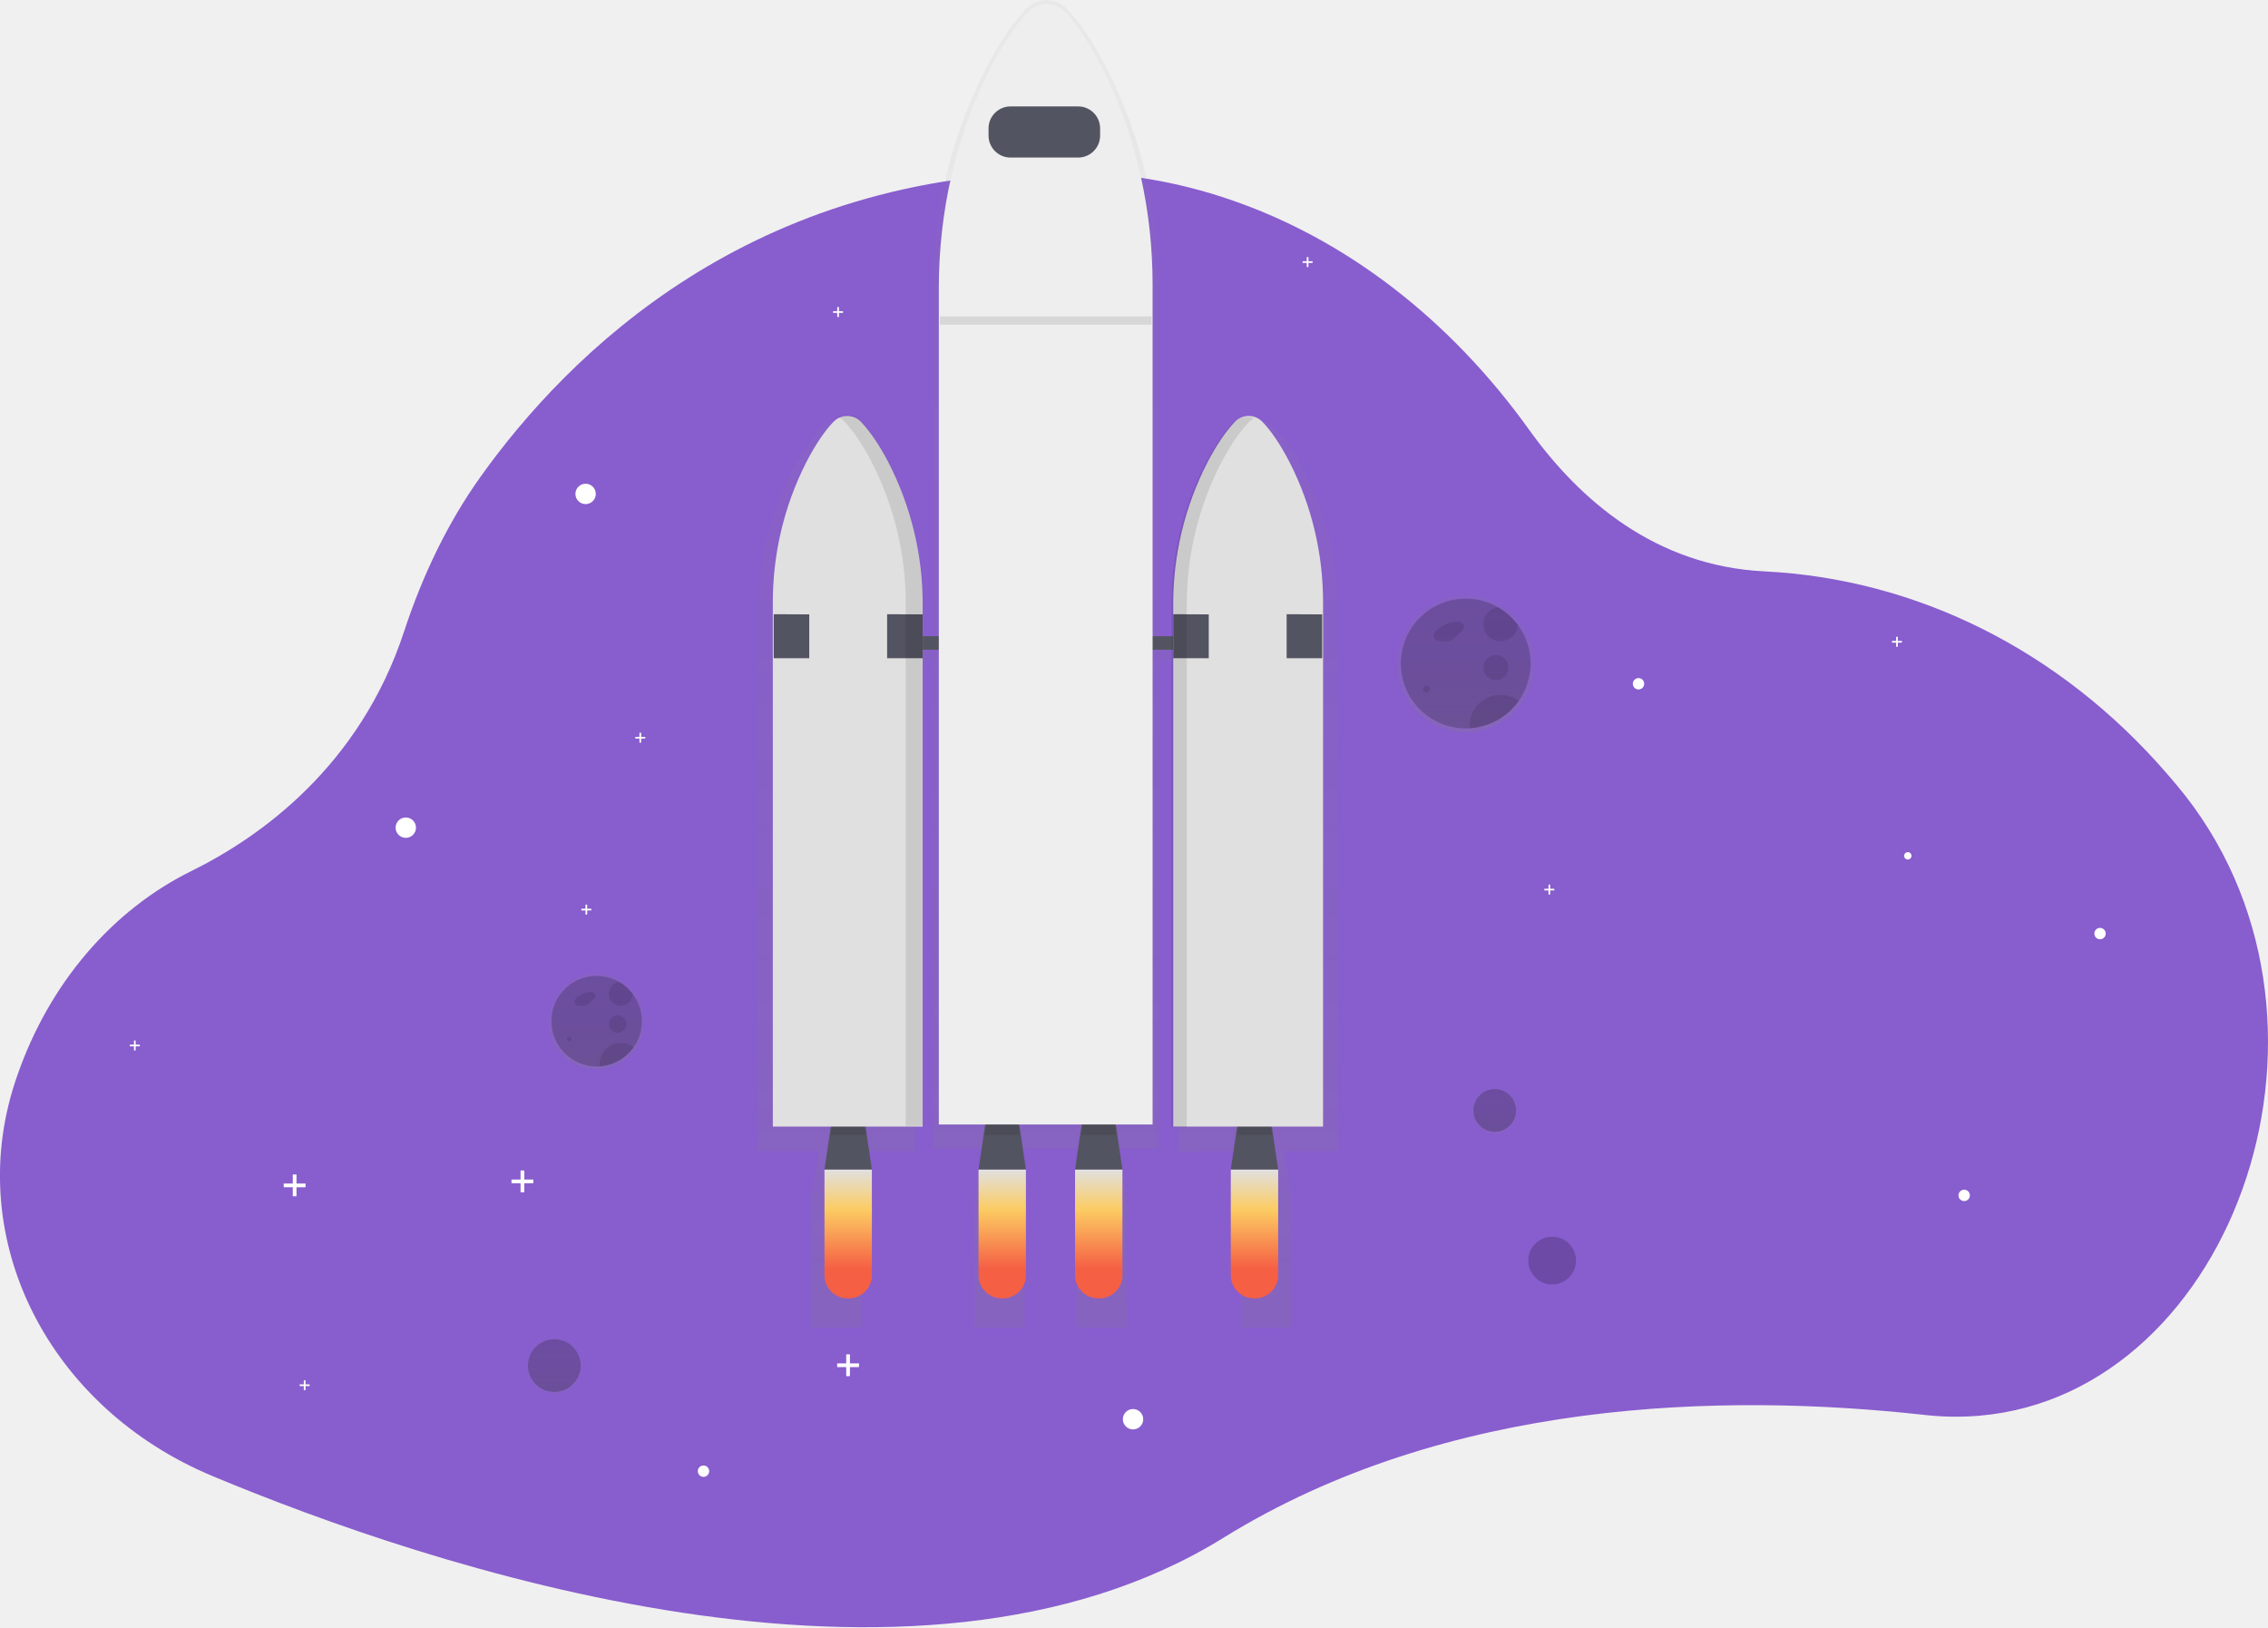
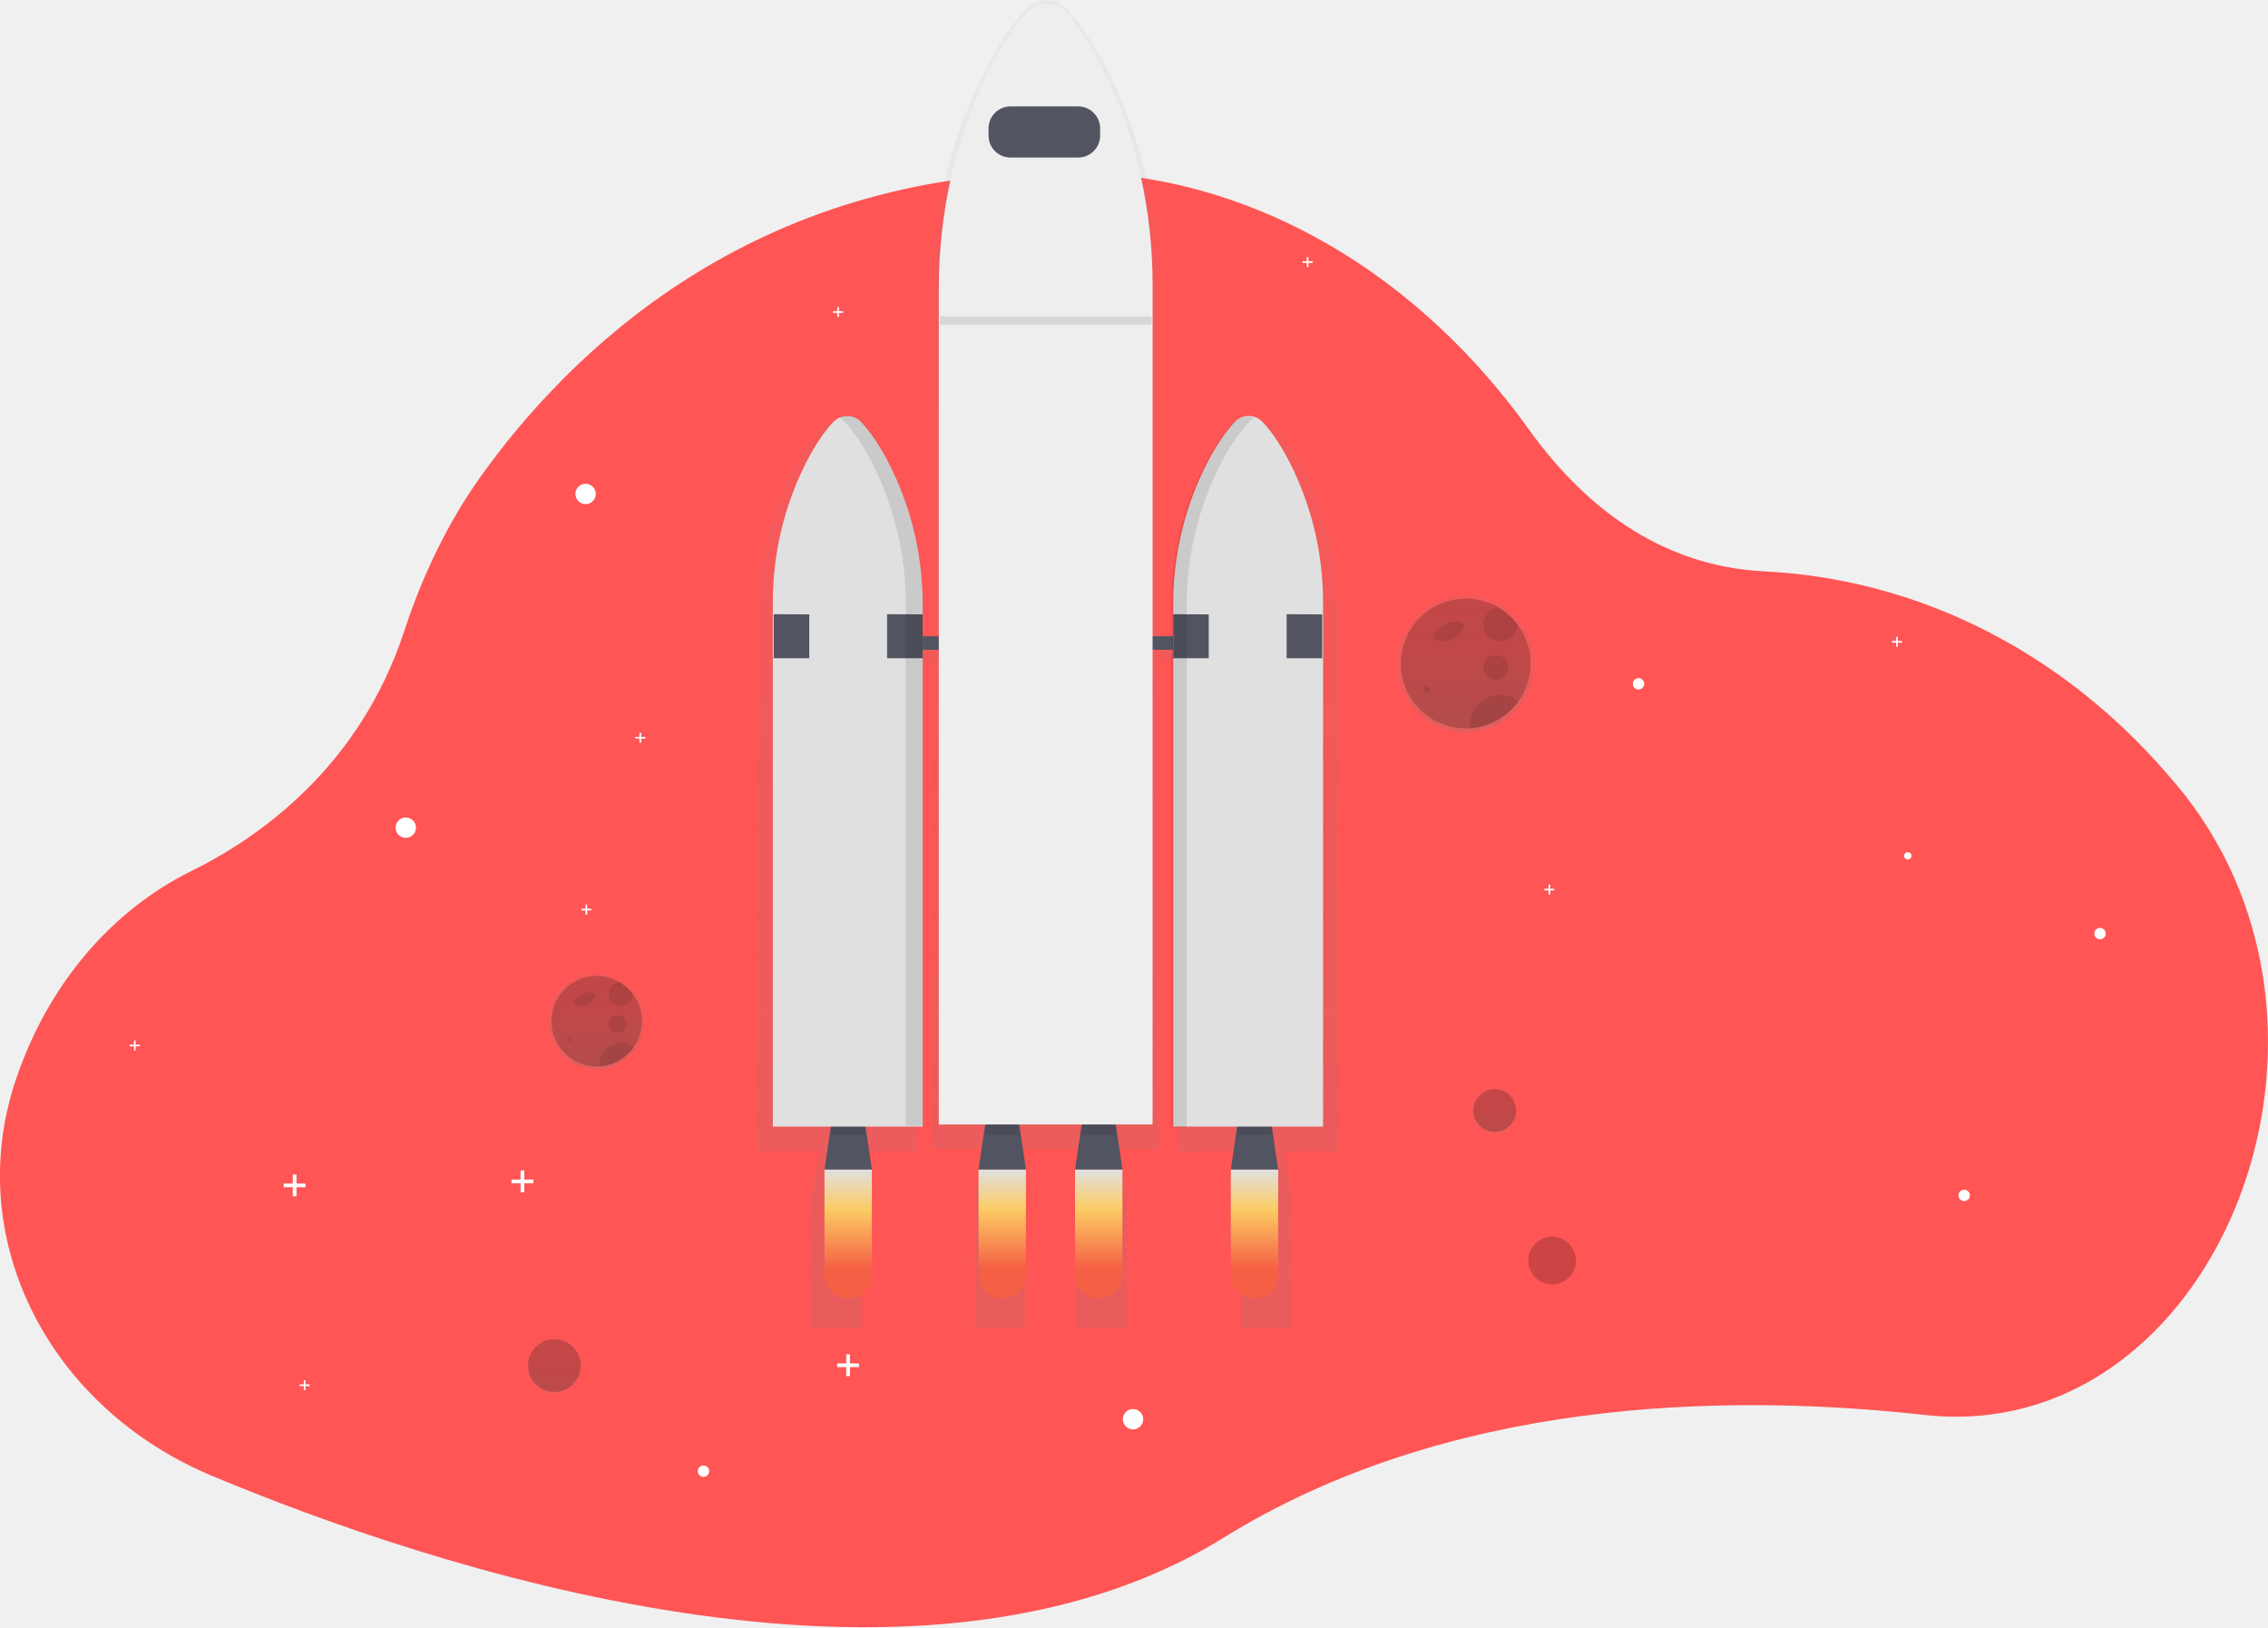
<svg xmlns="http://www.w3.org/2000/svg" xmlns:xlink="http://www.w3.org/1999/xlink" id="f1a3512c-954b-43cd-b4a7-b2a657bfa049" data-name="Layer 1" width="1135.18" height="814.22" viewBox="0 0 1135.18 814.22">
  <defs>
    <linearGradient id="a846f69c-c3f1-49f3-adee-5a4e8443ee4e" x1="277.46" y1="697.11" x2="277.46" y2="669.52" gradientUnits="userSpaceOnUse">
      <stop offset="0" stop-color="gray" stop-opacity="0.25" />
      <stop offset="0.54" stop-color="gray" stop-opacity="0.12" />
      <stop offset="1" stop-color="gray" stop-opacity="0.1" />
    </linearGradient>
    <linearGradient id="b1395abd-e294-4466-9af9-40f9f1f4ad0f" x1="748.15" y1="567.16" x2="748.15" y2="544.13" xlink:href="#a846f69c-c3f1-49f3-adee-5a4e8443ee4e" />
    <linearGradient id="a8b11853-451e-4181-8600-fa718044326b" x1="556.93" y1="707.16" x2="556.93" y2="42.89" xlink:href="#a846f69c-c3f1-49f3-adee-5a4e8443ee4e" />
    <linearGradient id="f1ea05b4-3102-498a-ab85-05d222a08540" x1="456.95" y1="628.14" x2="456.95" y2="692.54" gradientUnits="userSpaceOnUse">
      <stop offset="0" stop-color="#e0e0e0" />
      <stop offset="0.31" stop-color="#fccc63" />
      <stop offset="0.77" stop-color="#f55f44" />
    </linearGradient>
    <linearGradient id="a65a9945-4cea-45de-8969-2abf9ed9c602" x1="534.05" y1="628.14" x2="534.05" y2="692.54" xlink:href="#f1ea05b4-3102-498a-ab85-05d222a08540" />
    <linearGradient id="e83da883-60d3-4fc8-a1fc-2d21e84cc652" x1="582.35" y1="628.14" x2="582.35" y2="692.54" xlink:href="#f1ea05b4-3102-498a-ab85-05d222a08540" />
    <linearGradient id="e7319a41-e0d4-4be9-9de6-9ff87ed2cc66" x1="660.3" y1="628.14" x2="660.3" y2="692.54" xlink:href="#f1ea05b4-3102-498a-ab85-05d222a08540" />
    <linearGradient id="a8b1f8cd-6e4b-4699-9cd1-501c51b12a87" x1="766.05" y1="409.23" x2="766.05" y2="340.57" xlink:href="#a846f69c-c3f1-49f3-adee-5a4e8443ee4e" />
    <linearGradient id="ef97273a-5cfd-4109-a624-feeb24fdeadc" x1="331.05" y1="577.85" x2="331.05" y2="529.94" xlink:href="#a846f69c-c3f1-49f3-adee-5a4e8443ee4e" />
  </defs>
-   <path d="M1023.41,751.25a139.92,139.92,0,0,1-27.7-.37c-101.12-11.18-238.82-8-351.07,61.55C489.4,908.6,246.11,826.27,138.79,781.48c-82-34.21-124.57-118-99-196.65.36-1.11.73-2.22,1.12-3.33C57,534.76,88.76,498.18,128.09,478.79c34.28-16.9,84.33-52.19,106.6-120,9.2-28,21.82-54.34,38.21-77.3C316.79,220,408.67,128.43,566.69,129a254.66,254.66,0,0,1,81.41,13.78c57.73,19.67,109.87,59.66,149.63,115.1,25.37,35.36,63.39,68.23,117.82,70.91,75.54,3.74,147.63,38.91,201.71,101.5,1.56,1.8,3.1,3.61,4.64,5.44C1218.19,550.44,1151.31,740.07,1023.41,751.25Z" transform="translate(-32.41 -42.89)" fill=" #885dce" />
+   <path d="M1023.41,751.25a139.92,139.92,0,0,1-27.7-.37c-101.12-11.18-238.82-8-351.07,61.55C489.4,908.6,246.11,826.27,138.79,781.48c-82-34.21-124.57-118-99-196.65.36-1.11.73-2.22,1.12-3.33C57,534.76,88.76,498.18,128.09,478.79c34.28-16.9,84.33-52.19,106.6-120,9.2-28,21.82-54.34,38.21-77.3C316.79,220,408.67,128.43,566.69,129a254.66,254.66,0,0,1,81.41,13.78c57.73,19.67,109.87,59.66,149.63,115.1,25.37,35.36,63.39,68.23,117.82,70.91,75.54,3.74,147.63,38.91,201.71,101.5,1.56,1.8,3.1,3.61,4.64,5.44C1218.19,550.44,1151.31,740.07,1023.41,751.25Z" transform="translate(-32.41 -42.89)" fill=" #ff5555" />
  <g opacity="0.7">
    <circle cx="277.46" cy="683.31" r="13.8" fill="url(#a846f69c-c3f1-49f3-adee-5a4e8443ee4e)" />
  </g>
  <circle cx="277.46" cy="683.31" r="13.18" opacity="0.2" />
  <circle cx="203.11" cy="414.14" r="5.1" fill="#fff" />
  <circle cx="567.11" cy="710.14" r="5.1" fill="#fff" />
  <circle cx="352.11" cy="736.14" r="2.85" fill="#fff" />
  <circle cx="983.11" cy="598.14" r="2.85" fill="#fff" />
  <circle cx="820.11" cy="342.14" r="2.85" fill="#fff" />
  <circle cx="1051.11" cy="467.14" r="2.85" fill="#fff" />
  <circle cx="293.11" cy="247.14" r="5.1" fill="#fff" />
  <polygon points="152.94 592.21 148.4 592.21 148.4 587.67 146.55 587.67 146.55 592.21 142.01 592.21 142.01 594.06 146.55 594.06 146.55 598.59 148.4 598.59 148.4 594.06 152.94 594.06 152.94 592.21" fill="#fff" />
  <polygon points="266.94 590.21 262.4 590.21 262.4 585.67 260.55 585.67 260.55 590.21 256.01 590.21 256.01 592.06 260.55 592.06 260.55 596.59 262.4 596.59 262.4 592.06 266.94 592.06 266.94 590.21" fill="#fff" />
  <polygon points="429.94 682.21 425.4 682.21 425.4 677.67 423.55 677.67 423.55 682.21 419.01 682.21 419.01 684.06 423.55 684.06 423.55 688.59 425.4 688.59 425.4 684.06 429.94 684.06 429.94 682.21" fill="#fff" />
  <polygon points="656.97 130.71 654.9 130.71 654.9 128.64 654.06 128.64 654.06 130.71 651.99 130.71 651.99 131.55 654.06 131.55 654.06 133.62 654.9 133.62 654.9 131.55 656.97 131.55 656.97 130.71" fill="#fff" />
  <polygon points="951.97 320.71 949.9 320.71 949.9 318.64 949.06 318.64 949.06 320.71 946.99 320.71 946.99 321.55 949.06 321.55 949.06 323.62 949.9 323.62 949.9 321.55 951.97 321.55 951.97 320.71" fill="#fff" />
  <polygon points="777.97 444.71 775.9 444.71 775.9 442.64 775.06 442.64 775.06 444.71 772.99 444.71 772.99 445.55 775.06 445.55 775.06 447.62 775.9 447.62 775.9 445.55 777.97 445.55 777.97 444.71" fill="#fff" />
  <polygon points="69.97 522.71 67.9 522.71 67.9 520.64 67.06 520.64 67.06 522.71 64.99 522.71 64.99 523.55 67.06 523.55 67.06 525.62 67.9 525.62 67.9 523.55 69.97 523.55 69.97 522.71" fill="#fff" />
  <polygon points="154.97 692.71 152.9 692.71 152.9 690.64 152.06 690.64 152.06 692.71 149.99 692.71 149.99 693.55 152.06 693.55 152.06 695.62 152.9 695.62 152.9 693.55 154.97 693.55 154.97 692.71" fill="#fff" />
  <polygon points="421.97 155.71 419.9 155.71 419.9 153.64 419.06 153.64 419.06 155.71 416.99 155.71 416.99 156.55 419.06 156.55 419.06 158.62 419.9 158.62 419.9 156.55 421.97 156.55 421.97 155.71" fill="#fff" />
  <polygon points="295.97 454.71 293.9 454.71 293.9 452.64 293.06 452.64 293.06 454.71 290.99 454.71 290.99 455.55 293.06 455.55 293.06 457.62 293.9 457.62 293.9 455.55 295.97 455.55 295.97 454.71" fill="#fff" />
  <polygon points="322.97 368.71 320.9 368.71 320.9 366.64 320.06 366.64 320.06 368.71 317.99 368.71 317.99 369.55 320.06 369.55 320.06 371.62 320.9 371.62 320.9 369.55 322.97 369.55 322.97 368.71" fill="#fff" />
  <g opacity="0.7">
    <circle cx="748.15" cy="555.65" r="11.52" fill="url(#b1395abd-e294-4466-9af9-40f9f1f4ad0f)" />
  </g>
  <circle cx="748.15" cy="555.65" r="10.67" opacity="0.2" />
  <circle cx="776.88" cy="630.76" r="11.93" opacity="0.2" />
  <g opacity="0.7">
    <path d="M702.38,349.92a154.77,154.77,0,0,0-17.5-72c-5.49-10.44-10.5-16.92-14.36-20.91a10.25,10.25,0,0,0-11.74-2.26,10.64,10.64,0,0,0-4.11,2.65c-5.21,5.4-9.92,12.54-14,20.13a155.43,155.43,0,0,0-18.37,74v15.48h-9.93V187c0-37.72-8.44-74.93-25-107.93-7.84-15.64-15-25.36-20.49-31.33a14.2,14.2,0,0,0-21.35,0c-7.44,8.09-14.16,18.79-20,30.16-17.39,33.72-26.22,72-26.22,110.82V366.94h-8.58V350.71a155.39,155.39,0,0,0-18.37-73.95c-4.11-7.59-8.82-14.73-14-20.13a10.27,10.27,0,0,0-12-2.18l.36.19a10.76,10.76,0,0,0-3.35,2.34c-3.85,4-8.86,10.47-14.35,20.91a154.77,154.77,0,0,0-17.5,72v269h30.64L438.78,641v66.13h25.06V641l-3.35-22.12h30.2v-245h8.58V617.82h24.47L520.23,641v66.13h25.06V641l-3.51-23.21h33L571.25,641v66.13h25.06V641l-3.51-23.21h19.54V373.91h9.93V619.28h8.05v-.37h26.62L653.6,641v66.13h25.06V641l-3.35-22.12h27.07Z" transform="translate(-32.41 -42.89)" fill="url(#a8b11853-451e-4181-8600-fa718044326b)" />
  </g>
  <polygon points="436.4 585.25 412.67 585.25 416.91 556.44 432.16 556.44 436.4 585.25" fill="#535461" />
  <g opacity="0.1">
    <polygon points="415.73 567.88 433.34 567.88 432.16 559.83 416.91 559.83 415.73 567.88" />
  </g>
  <polygon points="639.75 585.25 616.03 585.25 620.26 556.44 635.52 556.44 639.75 585.25" fill="#535461" />
  <g opacity="0.1">
    <polygon points="619.08 567.88 636.7 567.88 635.52 559.83 620.26 559.83 619.08 567.88" />
  </g>
  <polygon points="513.5 585.25 489.78 585.25 494.01 556.44 509.27 556.44 513.5 585.25" fill="#535461" />
  <g opacity="0.1">
    <polygon points="492.83 567.88 510.45 567.88 509.27 559.83 494.01 559.83 492.83 567.88" />
  </g>
  <polygon points="561.8 585.25 538.08 585.25 542.31 556.44 557.56 556.44 561.8 585.25" fill="#535461" />
  <g opacity="0.1">
    <polygon points="541.13 567.88 558.75 567.88 557.56 559.83 542.31 559.83 541.13 567.88" />
  </g>
  <rect x="436.4" y="318.35" width="169.46" height="6.78" fill="#535461" />
  <path d="M664.46,254.16a9.55,9.55,0,0,0-14.16,0c-4.93,5.26-9.39,12.21-13.28,19.6a154.77,154.77,0,0,0-17.39,72V606.6h75V344.66a154.22,154.22,0,0,0-16.57-70.14C672.85,264.36,668.11,258,664.46,254.16Z" transform="translate(-32.41 -42.89)" fill="#e0e0e0" />
  <path d="M449.39,254.16a9.55,9.55,0,0,1,14.16,0c4.94,5.26,9.39,12.21,13.29,19.6a154.89,154.89,0,0,1,17.39,72V606.6h-75V344.66a154.22,154.22,0,0,1,16.57-70.14C441,264.36,445.74,258,449.39,254.16Z" transform="translate(-32.41 -42.89)" fill="#e0e0e0" />
  <polygon points="387.25 307.33 405.05 307.42 405.05 329.36 387.25 329.36 387.25 307.33" fill="#535461" />
  <polygon points="444.02 307.33 461.82 307.42 461.82 329.36 444.02 329.36 444.02 307.33" fill="#535461" />
  <polygon points="587.22 307.33 605.01 307.42 605.01 329.36 587.22 329.36 587.22 307.33" fill="#535461" />
  <polygon points="643.99 307.33 661.78 307.42 661.78 329.36 643.99 329.36 643.99 307.33" fill="#535461" />
  <g opacity="0.1">
    <path d="M476.84,273.42c-3.9-7.39-8.35-14.34-13.29-19.6a9.51,9.51,0,0,0-11.33-2.13,10.11,10.11,0,0,1,2.86,2.13c4.93,5.26,9.39,12.21,13.28,19.6a154.75,154.75,0,0,1,17.39,72V606.24h8.48V345.43A154.88,154.88,0,0,0,476.84,273.42Z" transform="translate(-32.41 -42.89)" />
  </g>
  <g opacity="0.1">
    <path d="M643.8,274.14c3.89-7.39,8.35-14.34,13.28-19.6a9.92,9.92,0,0,1,3.28-2.34,9.54,9.54,0,0,0-10.9,2.34c-4.94,5.26-9.4,12.21-13.29,19.6a154.89,154.89,0,0,0-17.39,72V607h7.63V346.16A154.77,154.77,0,0,1,643.8,274.14Z" transform="translate(-32.41 -42.89)" />
  </g>
  <path d="M457.27,692.54h-.65A11.54,11.54,0,0,1,445.08,681V628.14h23.73V681A11.54,11.54,0,0,1,457.27,692.54Z" transform="translate(-32.41 -42.89)" fill="url(#f1ea05b4-3102-498a-ab85-05d222a08540)" />
  <path d="M534.38,692.54h-.66A11.54,11.54,0,0,1,522.19,681V628.14h23.72V681A11.54,11.54,0,0,1,534.38,692.54Z" transform="translate(-32.41 -42.89)" fill="url(#a65a9945-4cea-45de-8969-2abf9ed9c602)" />
  <path d="M582.67,692.54H582A11.54,11.54,0,0,1,570.49,681V628.14h23.72V681A11.54,11.54,0,0,1,582.67,692.54Z" transform="translate(-32.41 -42.89)" fill="url(#e83da883-60d3-4fc8-a1fc-2d21e84cc652)" />
  <path d="M660.63,692.54H660A11.54,11.54,0,0,1,648.44,681V628.14h23.72V681A11.54,11.54,0,0,1,660.63,692.54Z" transform="translate(-32.41 -42.89)" fill="url(#e7319a41-e0d4-4be9-9de6-9ff87ed2cc66)" />
  <path d="M566.34,49.64a13.2,13.2,0,0,0-20.21,0c-7,7.88-13.4,18.29-19,29.37-16.46,32.84-24.82,70.12-24.82,107.92V605.54h107V185.25c0-36.73-8-73-23.64-105.1C578.32,64.92,571.55,55.45,566.34,49.64Z" transform="translate(-32.41 -42.89)" fill="#eee" />
  <rect x="494.79" y="53.25" width="55.84" height="25.59" rx="11" fill="#535461" />
  <g opacity="0.1">
    <rect x="470.48" y="158.35" width="105.91" height="4.11" />
  </g>
  <path d="M793.45,354.22h0a34.62,34.62,0,0,0-10.22-9h0a34.33,34.33,0,1,0-17.17,64.07c.73,0,1.46,0,2.17-.08a34.32,34.32,0,0,0,25.23-54.93Z" transform="translate(-32.41 -42.89)" fill="url(#a8b1f8cd-6e4b-4699-9cd1-501c51b12a87)" />
  <path d="M798.5,374.9a32.45,32.45,0,0,1-30.4,32.38c-.67,0-1.36.07-2.05.07a32.46,32.46,0,1,1,16.23-60.56h0a32.59,32.59,0,0,1,9.66,8.56h0A32.3,32.3,0,0,1,798.5,374.9Z" transform="translate(-32.41 -42.89)" opacity="0.2" />
  <path d="M758.06,354.31a34.88,34.88,0,0,0-4.84,2.55,7.61,7.61,0,0,0-2.59,2.32,3,3,0,0,0-.06,3.31c.79,1.08,2.31,1.24,3.65,1.32a9.34,9.34,0,0,0,4.18-.42,9,9,0,0,0,2.44-1.77l2.79-2.53c1-.88,2-2.09,1.61-3.33a3,3,0,0,0-2.37-1.6,9.92,9.92,0,0,0-7,1.23" transform="translate(-32.41 -42.89)" opacity="0.1" />
  <g opacity="0.1">
    <circle cx="714" cy="344.82" r="1.71" />
  </g>
  <g opacity="0.1">
    <circle cx="748.72" cy="334" r="6.26" />
  </g>
  <g opacity="0.1">
    <path d="M792,355.35h0a8.54,8.54,0,1,1-9.67-8.56h0A32.59,32.59,0,0,1,792,355.35Z" transform="translate(-32.41 -42.89)" />
  </g>
  <g opacity="0.1">
    <path d="M792.58,393.58a32.37,32.37,0,0,1-24.48,13.7c0-.45-.06-.9-.06-1.36a15.38,15.38,0,0,1,24.54-12.34Z" transform="translate(-32.41 -42.89)" />
  </g>
  <path d="M350.17,539.47h0a24.15,24.15,0,0,0-7.14-6.32h0a24,24,0,1,0-12,44.7c.51,0,1,0,1.52-.05a24,24,0,0,0,17.6-38.33Z" transform="translate(-32.41 -42.89)" fill="url(#ef97273a-5cfd-4109-a624-feeb24fdeadc)" />
  <path d="M353.69,553.9a22.64,22.64,0,0,1-21.21,22.59c-.47,0-1,0-1.43,0a22.64,22.64,0,1,1,11.32-42.25h0a22.67,22.67,0,0,1,6.74,6h0A22.52,22.52,0,0,1,353.69,553.9Z" transform="translate(-32.41 -42.89)" opacity="0.2" />
  <path d="M325.47,539.54a23.5,23.5,0,0,0-3.37,1.77,5.54,5.54,0,0,0-1.81,1.62,2.13,2.13,0,0,0,0,2.31,3.23,3.23,0,0,0,2.54.92,6.51,6.51,0,0,0,2.92-.29,6.29,6.29,0,0,0,1.71-1.24l1.94-1.76c.68-.62,1.42-1.46,1.12-2.32a2,2,0,0,0-1.65-1.12,6.87,6.87,0,0,0-4.87.86" transform="translate(-32.41 -42.89)" opacity="0.1" />
  <g opacity="0.1">
    <circle cx="284.93" cy="519.94" r="1.19" />
  </g>
  <g opacity="0.1">
    <circle cx="309.16" cy="512.4" r="4.37" />
  </g>
  <g opacity="0.1">
    <path d="M349.12,540.26h0a6,6,0,1,1-6.75-6h0A22.67,22.67,0,0,1,349.12,540.26Z" transform="translate(-32.41 -42.89)" />
  </g>
  <g opacity="0.1">
    <path d="M349.56,566.93a22.59,22.59,0,0,1-17.08,9.56c0-.31,0-.63,0-1a10.73,10.73,0,0,1,17.12-8.61Z" transform="translate(-32.41 -42.89)" />
  </g>
  <polyline points="837.69 539.42 859.49 551.02 842.47 570.06" fill="none" />
  <circle cx="954.9" cy="428.23" r="1.84" fill="#fff" />
</svg>
